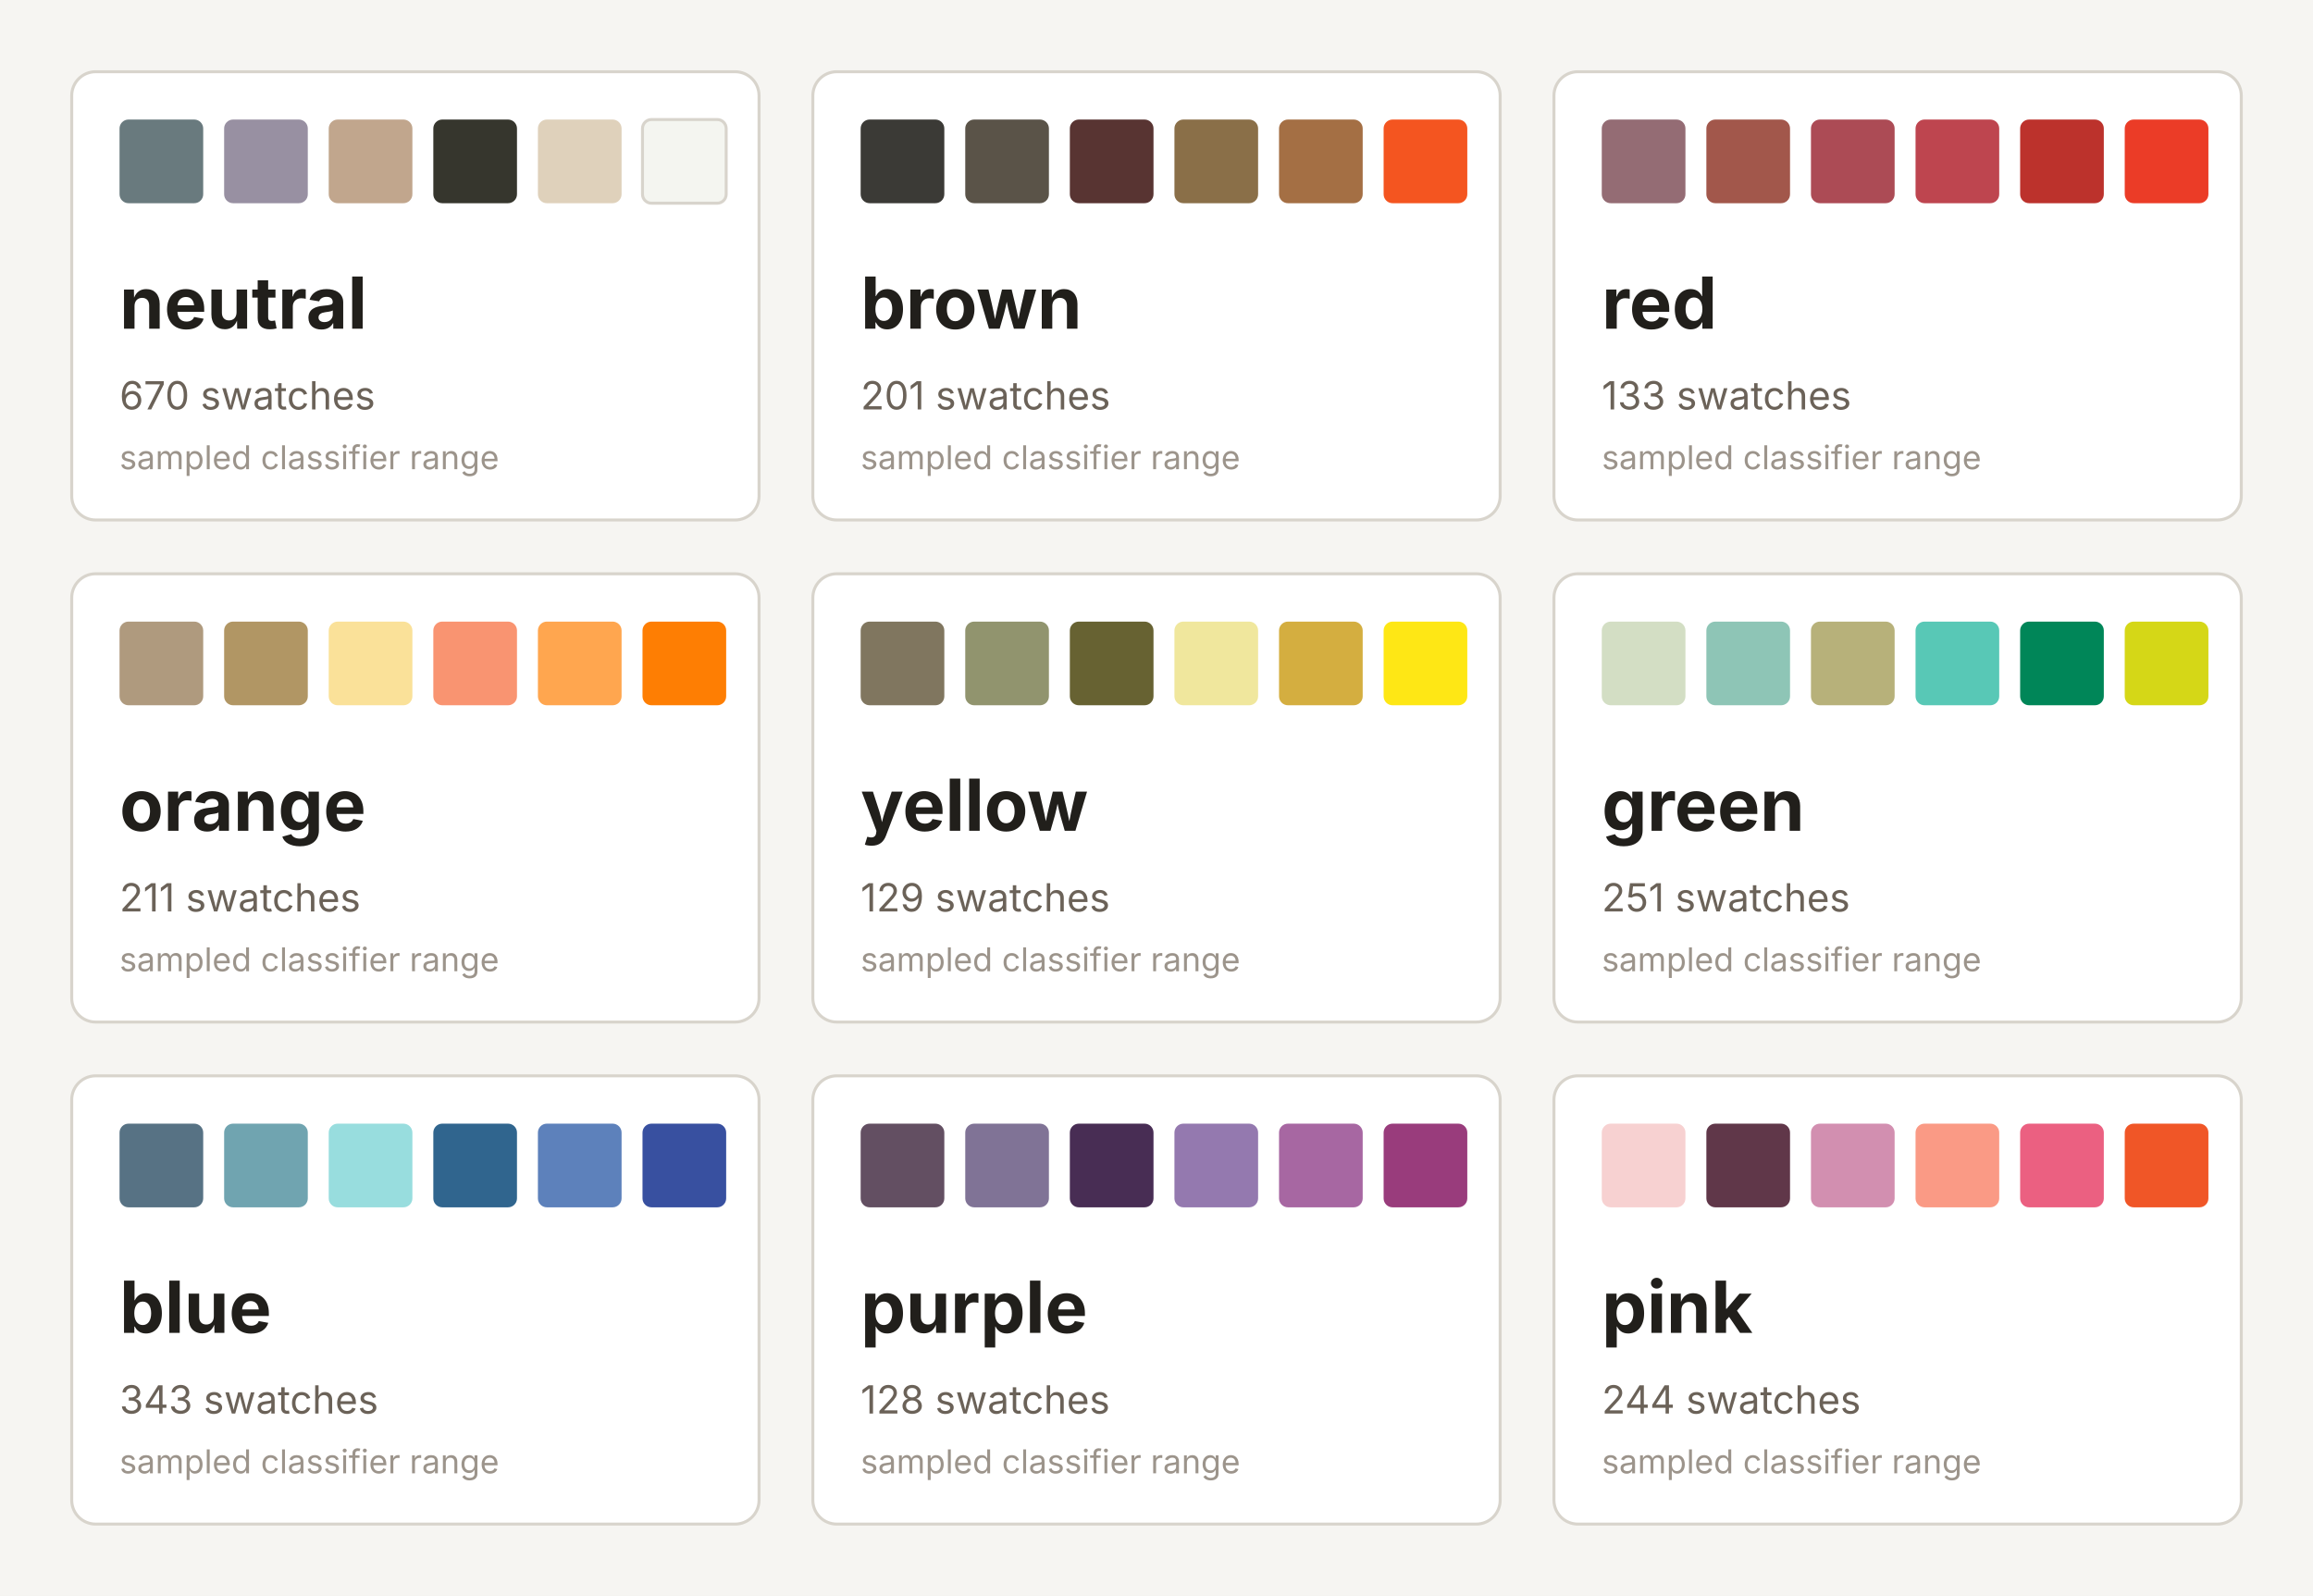
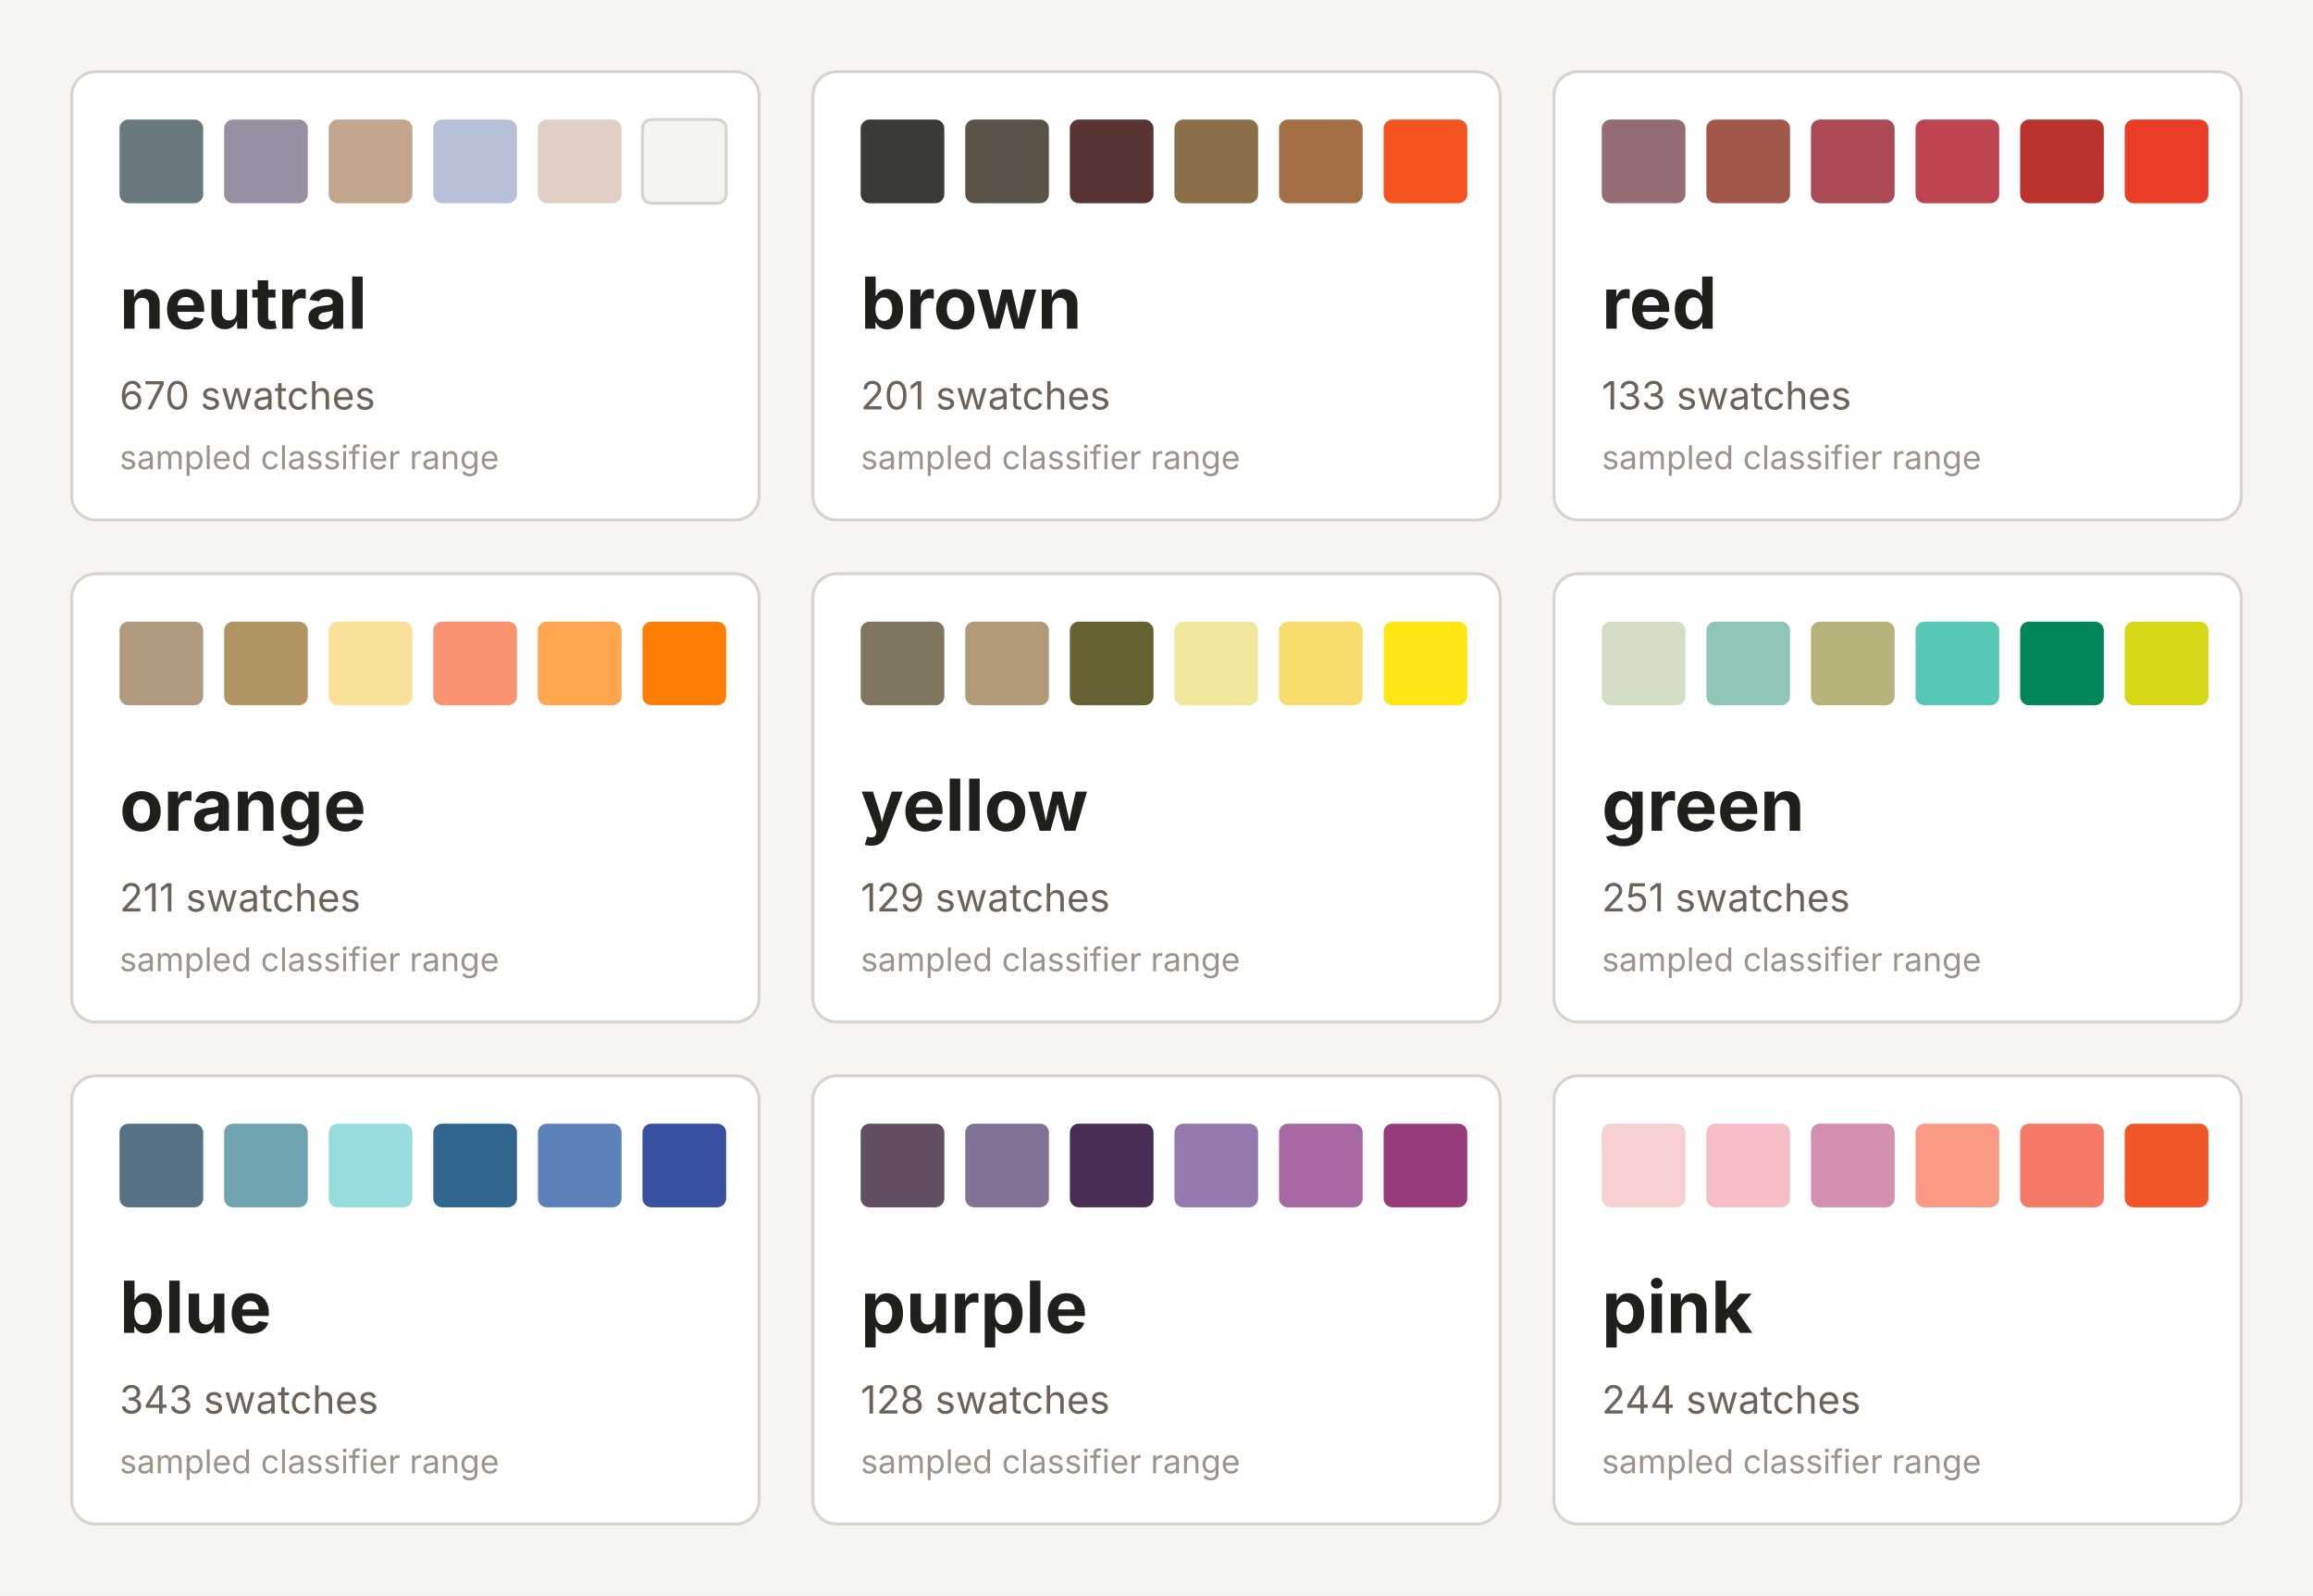
<svg xmlns="http://www.w3.org/2000/svg" viewBox="0 0 774 534" role="img" aria-labelledby="title desc">
  <rect width="774" height="534" fill="#f6f5f2" />
  <g font-family="Inter, Arial, sans-serif">
    <g transform="translate(24 24)">
      <rect width="230" height="150" rx="8" fill="#ffffff" stroke="#d8d4cc" />
      <rect x="16" y="16" width="28" height="28" rx="3" fill="#697a7e" />
      <rect x="51" y="16" width="28" height="28" rx="3" fill="#9890a2" />
      <rect x="86" y="16" width="28" height="28" rx="3" fill="#c1a68d" />
-       <rect x="121" y="16" width="28" height="28" rx="3" fill="#36362d" />
-       <rect x="156" y="16" width="28" height="28" rx="3" fill="#dfd1bb" />
+       <rect x="121" y="16" width="28" height="28" rx="3" fill="#b7c0d6" />
+       <rect x="156" y="16" width="28" height="28" rx="3" fill="#e1cfc6" />
      <rect x="191" y="16" width="28" height="28" rx="3" fill="#f4f5f0" stroke="#d8d4cc" />
      <text x="16" y="86" fill="#211f1b" font-size="24" font-weight="700">neutral</text>
      <text x="16" y="113" fill="#6b6258" font-size="13">670 swatches</text>
      <text x="16" y="133" fill="#9c948b" font-size="11">sampled classifier range</text>
    </g>
    <g transform="translate(272 24)">
      <rect width="230" height="150" rx="8" fill="#ffffff" stroke="#d8d4cc" />
      <rect x="16" y="16" width="28" height="28" rx="3" fill="#3b3a36" />
      <rect x="51" y="16" width="28" height="28" rx="3" fill="#5a5348" />
      <rect x="86" y="16" width="28" height="28" rx="3" fill="#583432" />
      <rect x="121" y="16" width="28" height="28" rx="3" fill="#8a6f48" />
      <rect x="156" y="16" width="28" height="28" rx="3" fill="#a46f44" />
      <rect x="191" y="16" width="28" height="28" rx="3" fill="#f45520" />
      <text x="16" y="86" fill="#211f1b" font-size="24" font-weight="700">brown</text>
      <text x="16" y="113" fill="#6b6258" font-size="13">201 swatches</text>
      <text x="16" y="133" fill="#9c948b" font-size="11">sampled classifier range</text>
    </g>
    <g transform="translate(520 24)">
      <rect width="230" height="150" rx="8" fill="#ffffff" stroke="#d8d4cc" />
      <rect x="16" y="16" width="28" height="28" rx="3" fill="#946c74" />
      <rect x="51" y="16" width="28" height="28" rx="3" fill="#a2574b" />
      <rect x="86" y="16" width="28" height="28" rx="3" fill="#ac4b55" />
      <rect x="121" y="16" width="28" height="28" rx="3" fill="#be454f" />
      <rect x="156" y="16" width="28" height="28" rx="3" fill="#bc322c" />
      <rect x="191" y="16" width="28" height="28" rx="3" fill="#eb3c27" />
      <text x="16" y="86" fill="#211f1b" font-size="24" font-weight="700">red</text>
      <text x="16" y="113" fill="#6b6258" font-size="13">133 swatches</text>
      <text x="16" y="133" fill="#9c948b" font-size="11">sampled classifier range</text>
    </g>
    <g transform="translate(24 192)">
      <rect width="230" height="150" rx="8" fill="#ffffff" stroke="#d8d4cc" />
      <rect x="16" y="16" width="28" height="28" rx="3" fill="#af9a7e" />
      <rect x="51" y="16" width="28" height="28" rx="3" fill="#b19664" />
      <rect x="86" y="16" width="28" height="28" rx="3" fill="#fae199" />
      <rect x="121" y="16" width="28" height="28" rx="3" fill="#f99471" />
      <rect x="156" y="16" width="28" height="28" rx="3" fill="#ffa64f" />
      <rect x="191" y="16" width="28" height="28" rx="3" fill="#fe7e03" />
      <text x="16" y="86" fill="#211f1b" font-size="24" font-weight="700">orange</text>
      <text x="16" y="113" fill="#6b6258" font-size="13">211 swatches</text>
      <text x="16" y="133" fill="#9c948b" font-size="11">sampled classifier range</text>
    </g>
    <g transform="translate(272 192)">
      <rect width="230" height="150" rx="8" fill="#ffffff" stroke="#d8d4cc" />
      <rect x="16" y="16" width="28" height="28" rx="3" fill="#80765f" />
-       <rect x="51" y="16" width="28" height="28" rx="3" fill="#91946e" />
+       <rect x="51" y="16" width="28" height="28" rx="3" fill="#b09a77" />
      <rect x="86" y="16" width="28" height="28" rx="3" fill="#676232" />
      <rect x="121" y="16" width="28" height="28" rx="3" fill="#f0e79d" />
-       <rect x="156" y="16" width="28" height="28" rx="3" fill="#d4ae40" />
+       <rect x="156" y="16" width="28" height="28" rx="3" fill="#f8dc6c" />
      <rect x="191" y="16" width="28" height="28" rx="3" fill="#fee715" />
      <text x="16" y="86" fill="#211f1b" font-size="24" font-weight="700">yellow</text>
      <text x="16" y="113" fill="#6b6258" font-size="13">129 swatches</text>
      <text x="16" y="133" fill="#9c948b" font-size="11">sampled classifier range</text>
    </g>
    <g transform="translate(520 192)">
      <rect width="230" height="150" rx="8" fill="#ffffff" stroke="#d8d4cc" />
      <rect x="16" y="16" width="28" height="28" rx="3" fill="#d3dec4" />
      <rect x="51" y="16" width="28" height="28" rx="3" fill="#8ec5b6" />
      <rect x="86" y="16" width="28" height="28" rx="3" fill="#b7b17a" />
      <rect x="121" y="16" width="28" height="28" rx="3" fill="#58c8b6" />
      <rect x="156" y="16" width="28" height="28" rx="3" fill="#008658" />
      <rect x="191" y="16" width="28" height="28" rx="3" fill="#d5d717" />
      <text x="16" y="86" fill="#211f1b" font-size="24" font-weight="700">green</text>
      <text x="16" y="113" fill="#6b6258" font-size="13">251 swatches</text>
      <text x="16" y="133" fill="#9c948b" font-size="11">sampled classifier range</text>
    </g>
    <g transform="translate(24 360)">
      <rect width="230" height="150" rx="8" fill="#ffffff" stroke="#d8d4cc" />
      <rect x="16" y="16" width="28" height="28" rx="3" fill="#577284" />
      <rect x="51" y="16" width="28" height="28" rx="3" fill="#70a4b0" />
      <rect x="86" y="16" width="28" height="28" rx="3" fill="#98ddde" />
      <rect x="121" y="16" width="28" height="28" rx="3" fill="#30658e" />
      <rect x="156" y="16" width="28" height="28" rx="3" fill="#5d81bb" />
      <rect x="191" y="16" width="28" height="28" rx="3" fill="#3850a0" />
      <text x="16" y="86" fill="#211f1b" font-size="24" font-weight="700">blue</text>
      <text x="16" y="113" fill="#6b6258" font-size="13">343 swatches</text>
      <text x="16" y="133" fill="#9c948b" font-size="11">sampled classifier range</text>
    </g>
    <g transform="translate(272 360)">
      <rect width="230" height="150" rx="8" fill="#ffffff" stroke="#d8d4cc" />
      <rect x="16" y="16" width="28" height="28" rx="3" fill="#634f62" />
      <rect x="51" y="16" width="28" height="28" rx="3" fill="#807396" />
      <rect x="86" y="16" width="28" height="28" rx="3" fill="#482d54" />
      <rect x="121" y="16" width="28" height="28" rx="3" fill="#9479af" />
      <rect x="156" y="16" width="28" height="28" rx="3" fill="#a767a2" />
      <rect x="191" y="16" width="28" height="28" rx="3" fill="#993c7c" />
      <text x="16" y="86" fill="#211f1b" font-size="24" font-weight="700">purple</text>
      <text x="16" y="113" fill="#6b6258" font-size="13">128 swatches</text>
      <text x="16" y="133" fill="#9c948b" font-size="11">sampled classifier range</text>
    </g>
    <g transform="translate(520 360)">
      <rect width="230" height="150" rx="8" fill="#ffffff" stroke="#d8d4cc" />
      <rect x="16" y="16" width="28" height="28" rx="3" fill="#f7d1d1" />
-       <rect x="51" y="16" width="28" height="28" rx="3" fill="#603749" />
+       <rect x="51" y="16" width="28" height="28" rx="3" fill="#f5bec7" />
      <rect x="86" y="16" width="28" height="28" rx="3" fill="#d28fb0" />
      <rect x="121" y="16" width="28" height="28" rx="3" fill="#fa9a85" />
-       <rect x="156" y="16" width="28" height="28" rx="3" fill="#eb6081" />
+       <rect x="156" y="16" width="28" height="28" rx="3" fill="#f67866" />
      <rect x="191" y="16" width="28" height="28" rx="3" fill="#f05627" />
      <text x="16" y="86" fill="#211f1b" font-size="24" font-weight="700">pink</text>
      <text x="16" y="113" fill="#6b6258" font-size="13">244 swatches</text>
      <text x="16" y="133" fill="#9c948b" font-size="11">sampled classifier range</text>
    </g>
  </g>
</svg>
